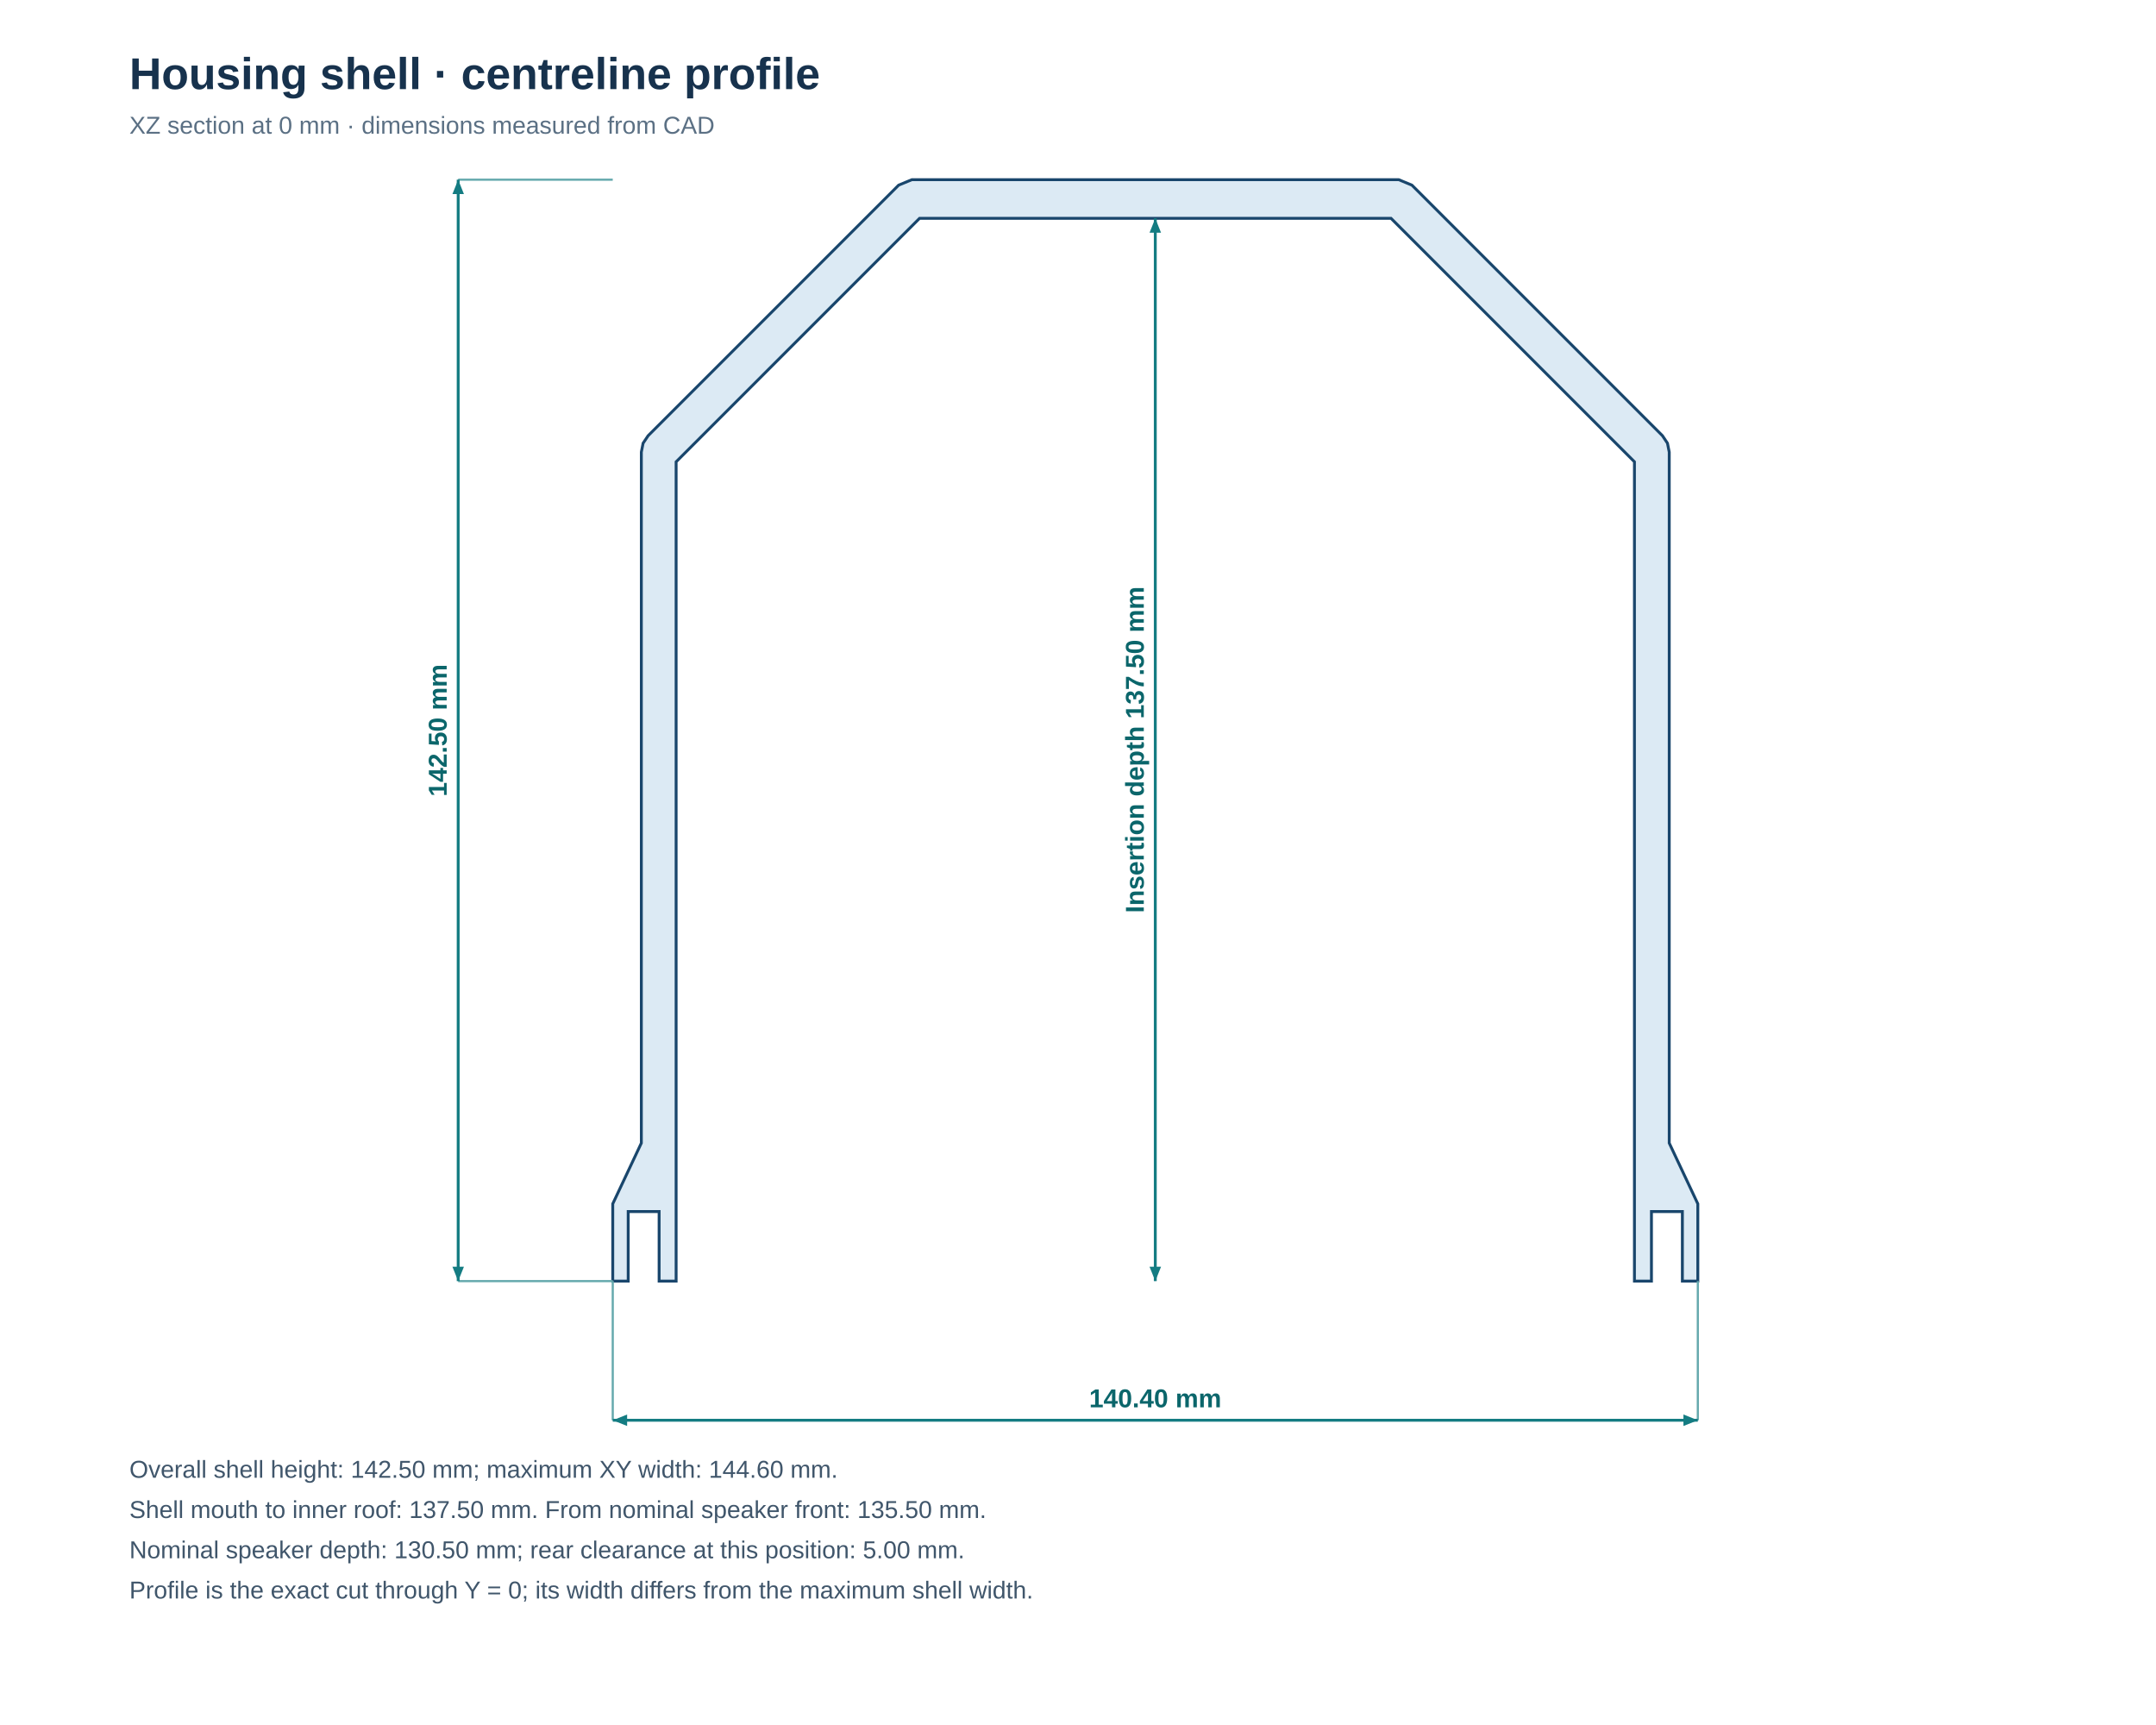
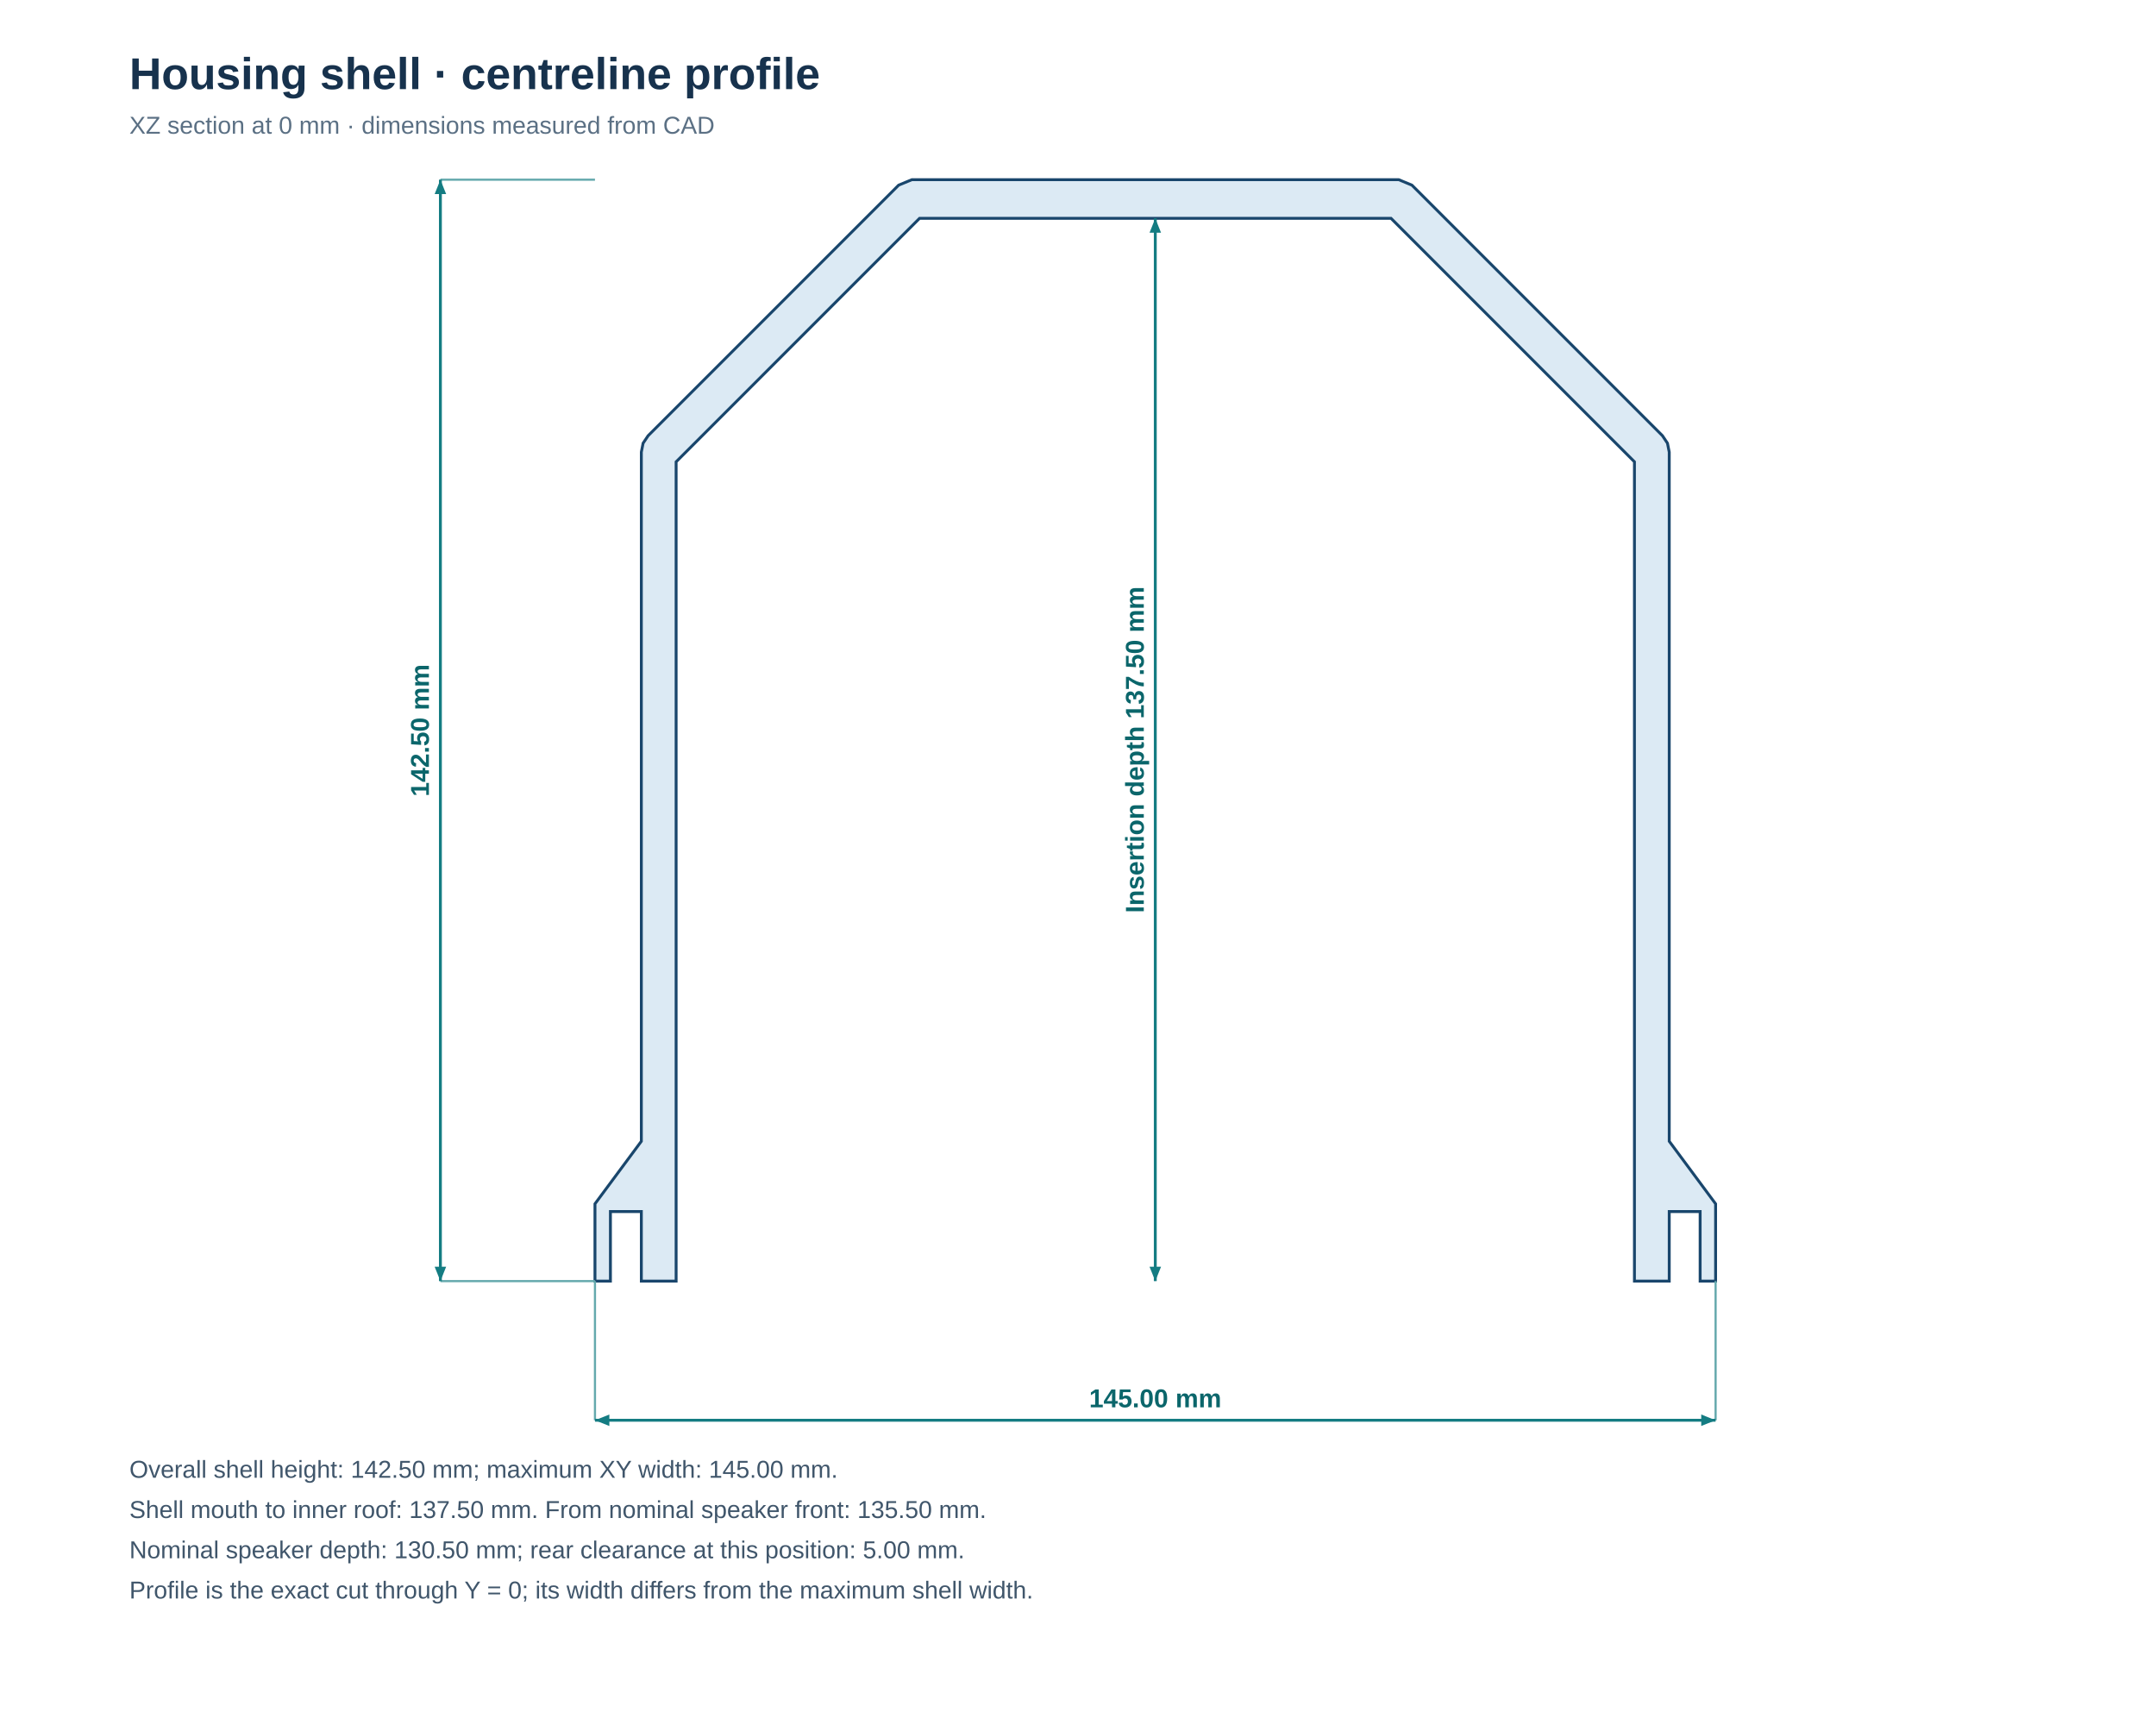
<svg xmlns="http://www.w3.org/2000/svg" width="1500" height="1200" viewBox="0 0 1500 1200">
  <rect width="100%" height="100%" fill="#ffffff" />
  <text x="90" y="62" class="title">Housing shell · centreline profile</text>
  <text x="90" y="93" class="subtitle">XZ section at 0 mm · dimensions measured from CAD</text>
  <style>.title{font:700 31px Arial,sans-serif;fill:#17324d}.subtitle{font:17px Arial,sans-serif;fill:#5b7084}.cut{fill:#dceaf4;stroke:#19466c;stroke-width:2;fill-rule:evenodd}.dim{stroke:#147c82;stroke-width:2;fill:none}.ext{stroke:#65a9ad;stroke-width:1.5}.dimtext{font:700 18px Arial,sans-serif;fill:#0b666b}.leader{stroke:#b45d33;stroke-width:2;fill:none}.leadertext{font:700 18px Arial,sans-serif;fill:#9a4923}.note{font:17px Arial,sans-serif;fill:#40566b}</style>
-   <path class="cut" d="M 458.57,842.82 L 458.57,891.21 L 470.40,891.21 L 470.40,321.26 L 639.77,151.88 L 967.77,151.88 L 1137.14,321.26 L 1137.14,891.21 L 1148.97,891.21 L 1148.97,842.82 L 1170.48,842.82 L 1170.48,891.21 L 1181.23,891.21 L 1181.23,837.45 L 1161.34,795.17 L 1161.34,314.50 L 1160.11,308.32 L 1156.61,303.09 L 982.32,128.80 L 973.14,125.00 L 634.40,125.00 L 625.22,128.80 L 450.93,303.09 L 447.43,308.32 L 446.20,314.50 L 446.20,795.17 L 426.31,837.45 L 426.31,891.21 L 437.06,891.21 L 437.06,842.82 L 458.57,842.82 Z" />
-   <line class="ext" x1="426.31" y1="891.21" x2="426.31" y2="988.00" />
-   <line class="ext" x1="1181.23" y1="891.21" x2="1181.23" y2="988.00" />
-   <line class="dim" x1="426.31" y1="988.00" x2="1181.23" y2="988.00" />
-   <polygon fill="#147c82" points="426.31,988.00 436.31,992.00 436.31,984.00" />
-   <polygon fill="#147c82" points="1181.23,988.00 1171.23,992.00 1171.23,984.00" />
-   <text class="dimtext" text-anchor="middle" x="803.77" y="979.00">140.40 mm</text>
-   <line class="ext" x1="426.31" y1="891.21" x2="318.77" y2="891.21" />
-   <line class="ext" x1="426.31" y1="125.00" x2="318.77" y2="125.00" />
-   <line class="dim" x1="318.77" y1="891.21" x2="318.77" y2="125.00" />
-   <polygon fill="#147c82" points="318.77,891.21 322.77,881.21 314.77,881.21" />
-   <polygon fill="#147c82" points="318.77,125.00 322.77,135.00 314.77,135.00" />
-   <text class="dimtext" text-anchor="middle" transform="translate(310.77 508.11) rotate(-90)">142.50 mm</text>
+   <path class="cut" d="M 446.20,842.82 L 446.20,891.21 L 470.40,891.21 L 470.40,321.26 L 639.77,151.88 L 967.77,151.88 L 1137.14,321.26 L 1137.14,891.21 L 1161.34,891.21 L 1161.34,842.82 L 1182.84,842.82 L 1182.84,891.21 L 1193.60,891.21 L 1193.60,837.45 L 1161.34,793.92 L 1161.34,314.50 L 1160.11,308.32 L 1156.61,303.09 L 982.32,128.80 L 973.14,125.00 L 634.40,125.00 L 625.22,128.80 L 450.93,303.09 L 447.43,308.32 L 446.20,314.50 L 446.20,793.92 L 413.94,837.45 L 413.94,891.21 L 424.69,891.21 L 424.69,842.82 L 446.20,842.82 Z" />
+   <line class="ext" x1="413.94" y1="891.21" x2="413.94" y2="988.00" />
+   <line class="ext" x1="1193.60" y1="891.21" x2="1193.60" y2="988.00" />
+   <line class="dim" x1="413.94" y1="988.00" x2="1193.60" y2="988.00" />
+   <polygon fill="#147c82" points="413.94,988.00 423.94,992.00 423.94,984.00" />
+   <polygon fill="#147c82" points="1193.60,988.00 1183.60,992.00 1183.60,984.00" />
+   <text class="dimtext" text-anchor="middle" x="803.77" y="979.00">145.00 mm</text>
+   <line class="ext" x1="413.94" y1="891.21" x2="306.40" y2="891.21" />
+   <line class="ext" x1="413.94" y1="125.00" x2="306.40" y2="125.00" />
+   <line class="dim" x1="306.40" y1="891.21" x2="306.40" y2="125.00" />
+   <polygon fill="#147c82" points="306.40,891.21 310.40,881.21 302.40,881.21" />
+   <polygon fill="#147c82" points="306.40,125.00 310.40,135.00 302.40,135.00" />
+   <text class="dimtext" text-anchor="middle" transform="translate(298.40 508.11) rotate(-90)">142.50 mm</text>
  <line class="ext" x1="803.77" y1="891.21" x2="803.77" y2="891.21" />
  <line class="ext" x1="803.77" y1="151.88" x2="803.77" y2="151.88" />
  <line class="dim" x1="803.77" y1="891.21" x2="803.77" y2="151.88" />
  <polygon fill="#147c82" points="803.77,891.21 807.77,881.21 799.77,881.21" />
  <polygon fill="#147c82" points="803.77,151.88 807.77,161.88 799.77,161.88" />
  <text class="dimtext" text-anchor="middle" transform="translate(795.77 521.55) rotate(-90)">Insertion depth 137.50 mm</text>
-   <text class="note" x="90" y="1028">Overall shell height: 142.50 mm; maximum XY width: 144.60 mm.</text>
+   <text class="note" x="90" y="1028">Overall shell height: 142.50 mm; maximum XY width: 145.00 mm.</text>
  <text class="note" x="90" y="1056">Shell mouth to inner roof: 137.50 mm. From nominal speaker front: 135.50 mm.</text>
  <text class="note" x="90" y="1084">Nominal speaker depth: 130.50 mm; rear clearance at this position: 5.00 mm.</text>
  <text class="note" x="90" y="1112">Profile is the exact cut through Y = 0; its width differs from the maximum shell width.</text>
</svg>
